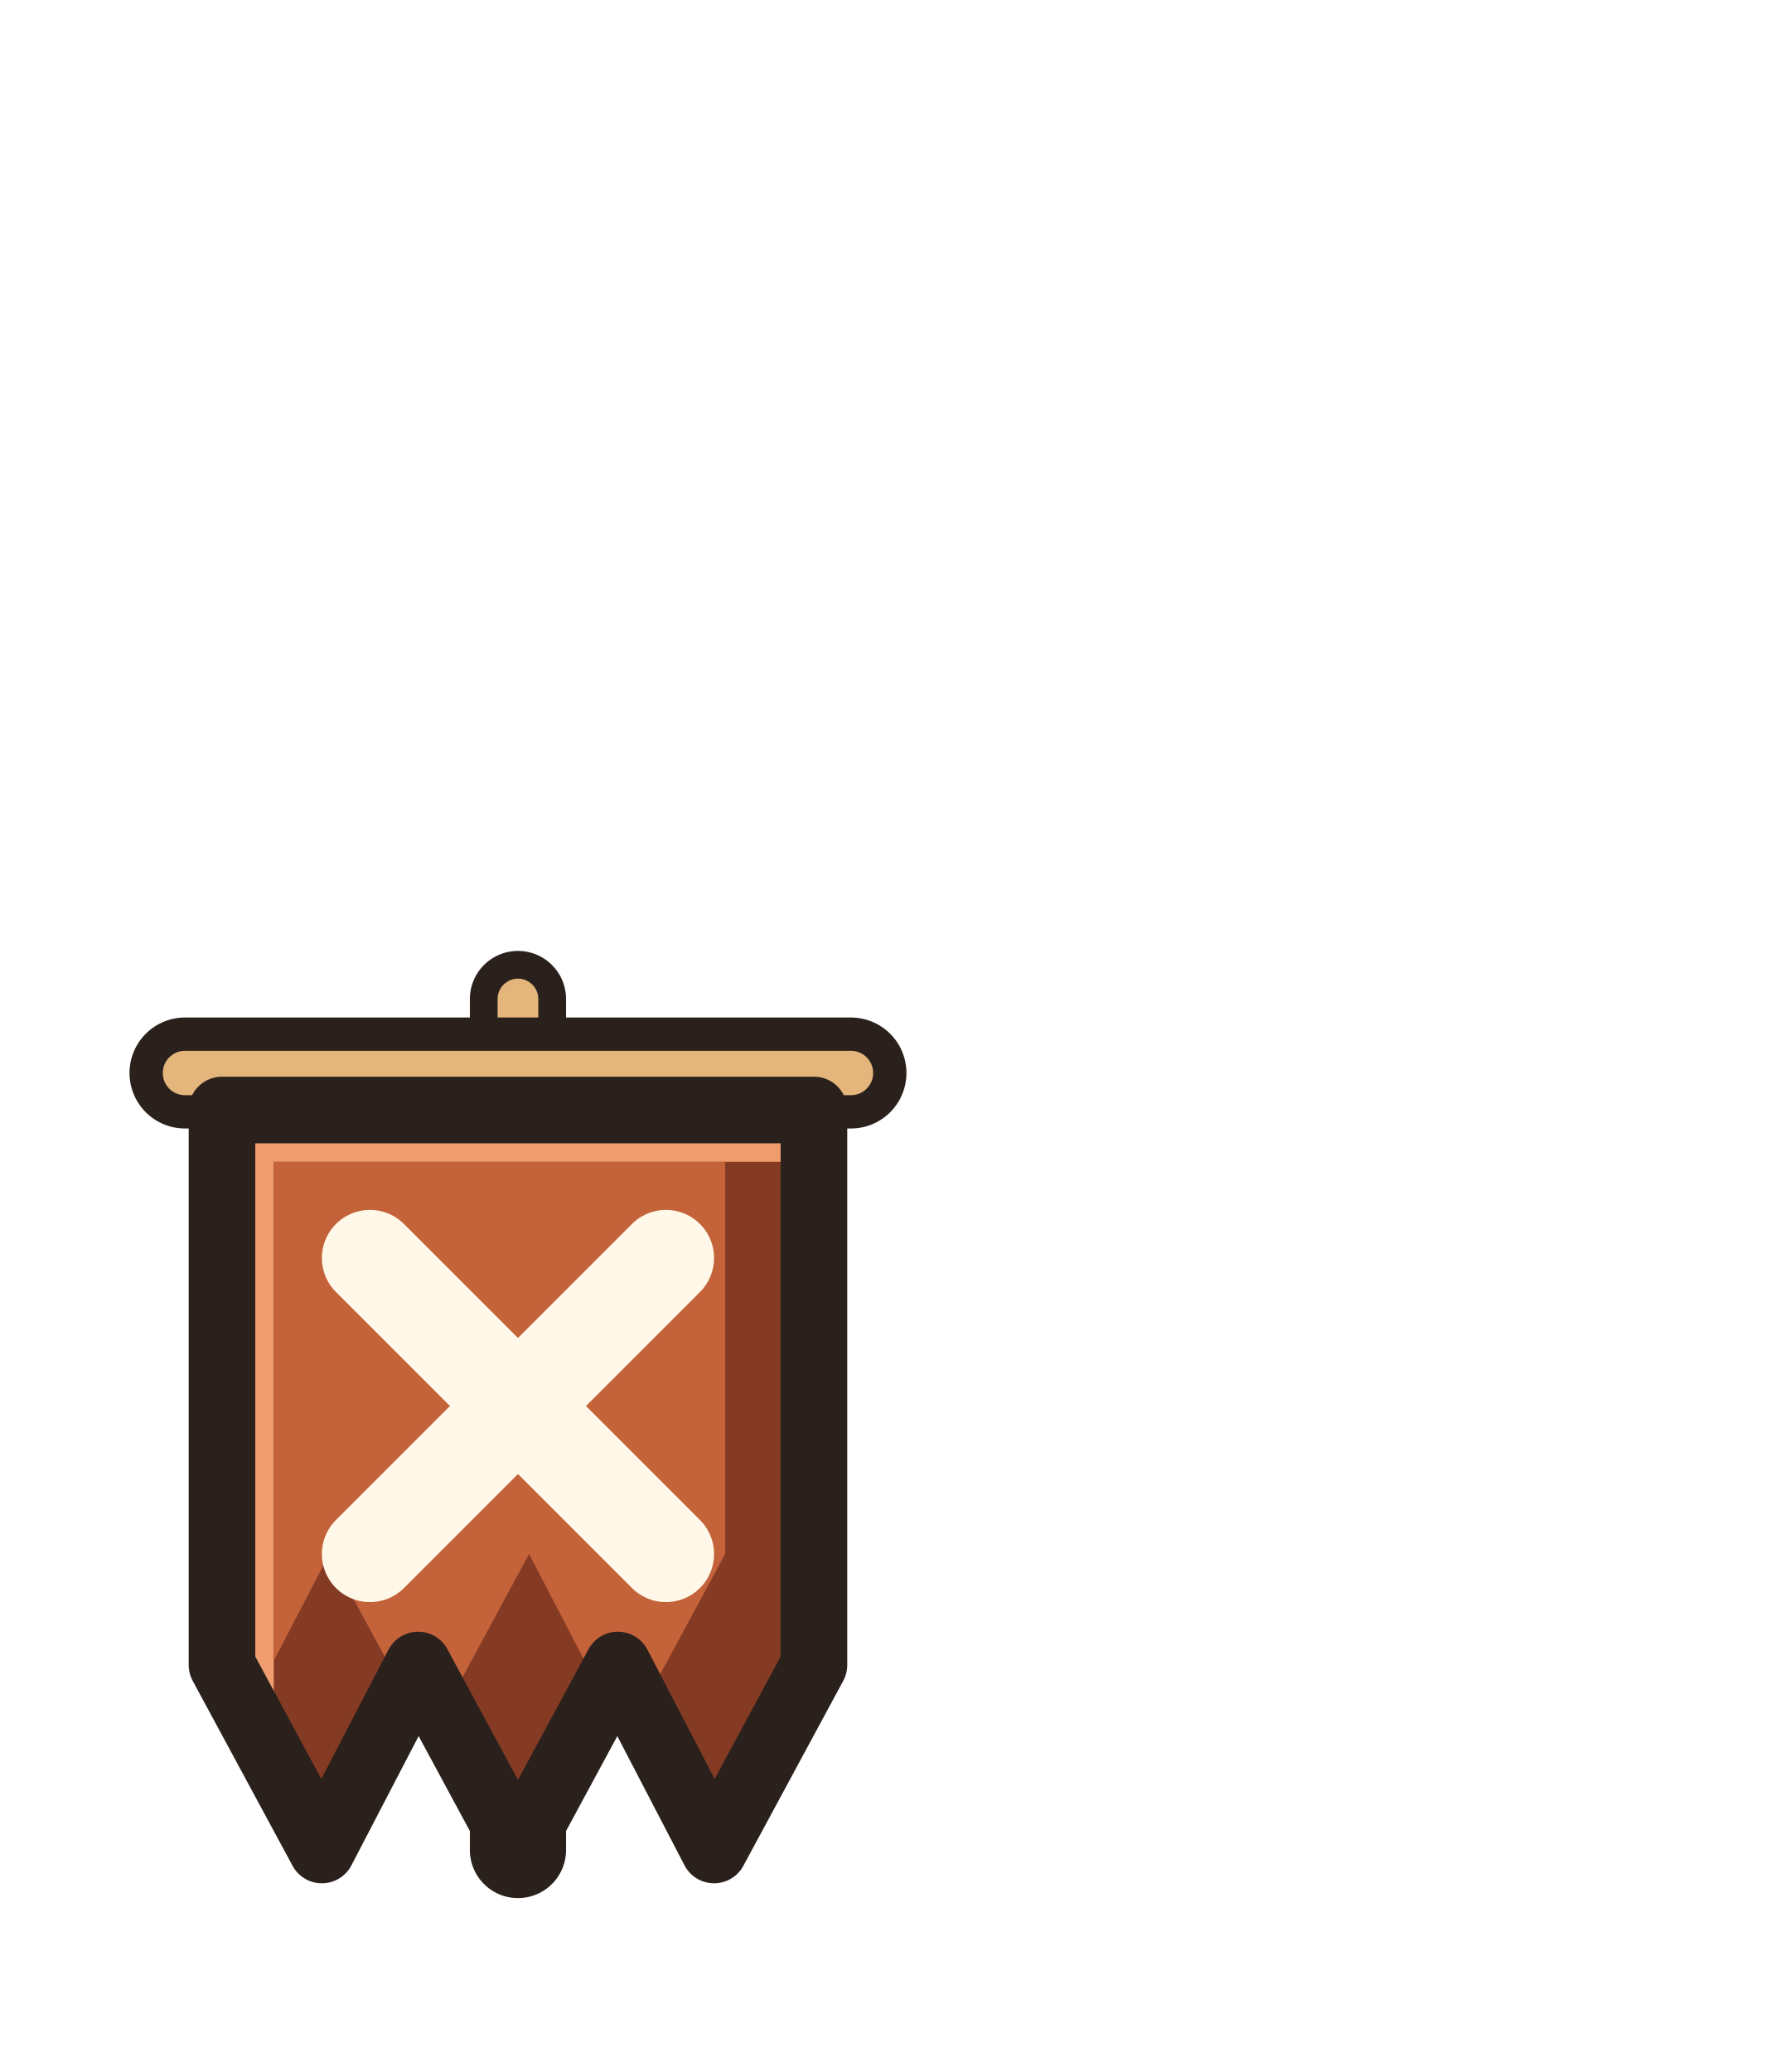
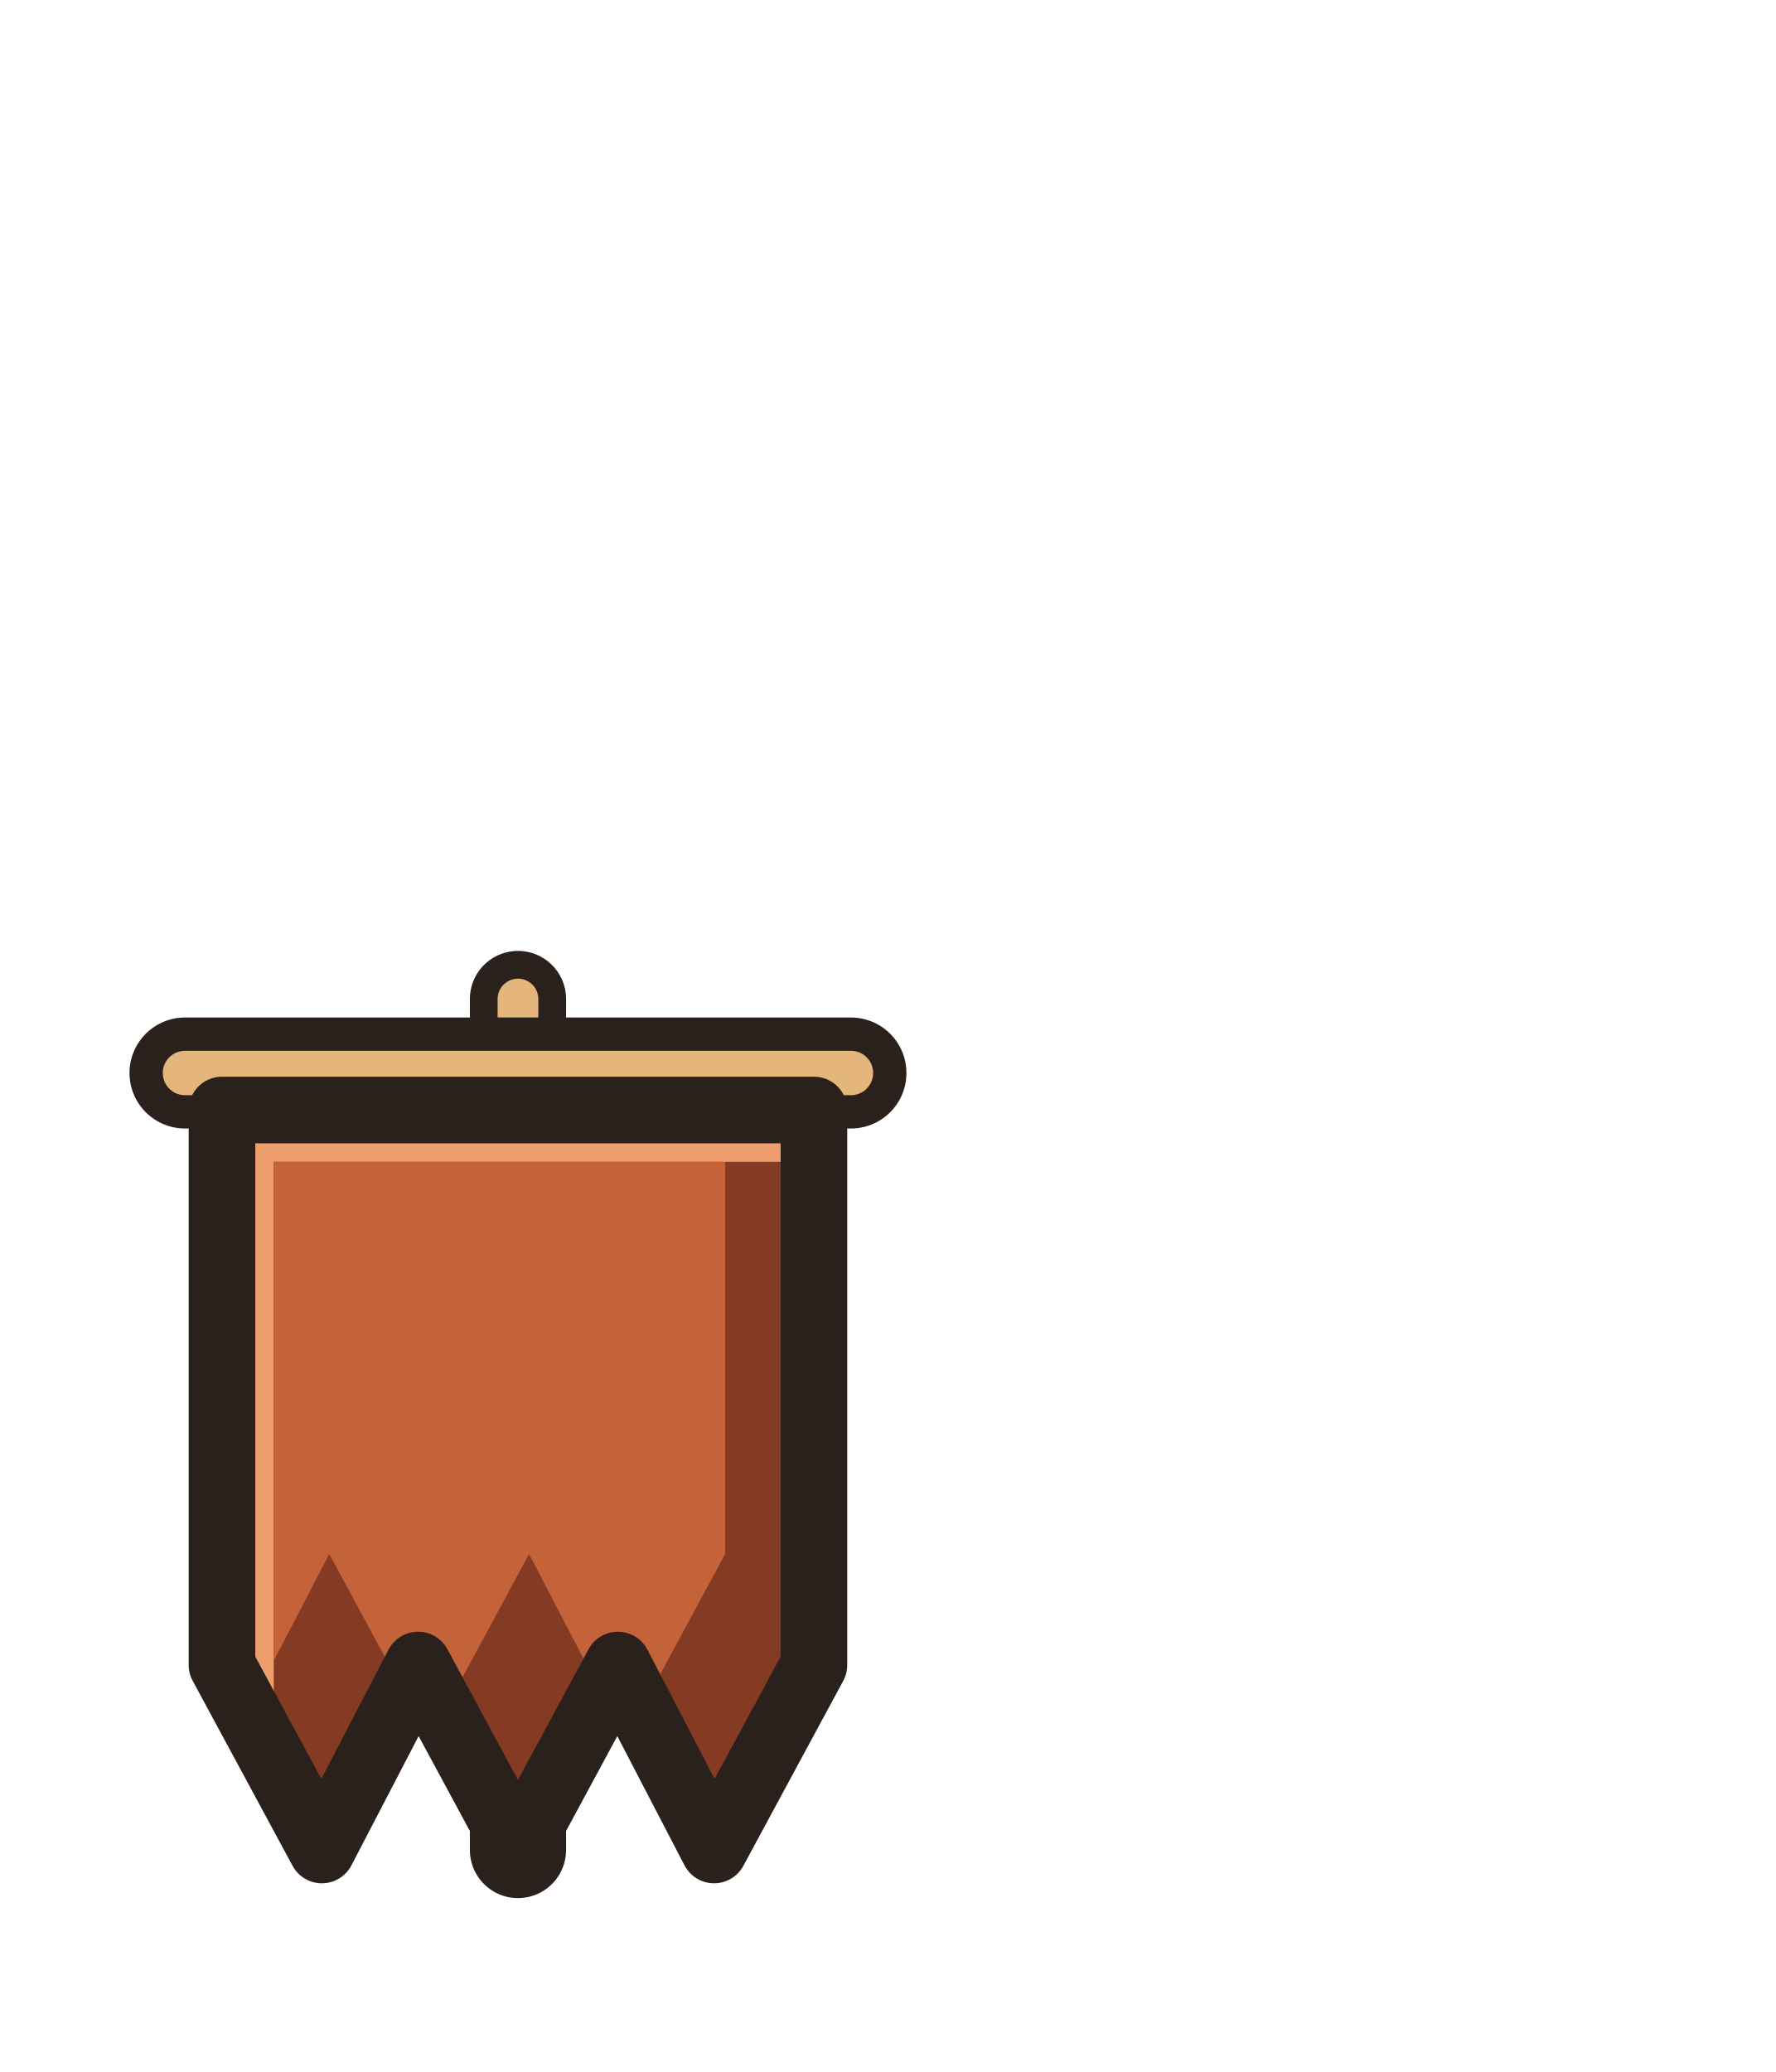
<svg xmlns="http://www.w3.org/2000/svg" width="48" height="56" viewBox="-14 -50 48 56" role="img" aria-label="Enemy banner">
  <path d="M0 0L0 -23" fill="none" stroke="#2B211C" stroke-width="2.6" stroke-linecap="round" stroke-linejoin="round" />
  <path d="M0 0L0 -23" fill="none" stroke="#E4B67C" stroke-width="1.1" stroke-linecap="round" stroke-linejoin="round" />
  <path d="M-9 -21L9 -21" fill="none" stroke="#2B211C" stroke-width="3" stroke-linecap="round" stroke-linejoin="round" />
  <path d="M-9 -21L9 -21" fill="none" stroke="#E4B67C" stroke-width="1.2" stroke-linecap="round" stroke-linejoin="round" />
  <defs>
    <path id="b_0" d="M-8 -20H8V-5L5.3 0L2.7 -5L0 0L-2.7 -5L-5.3 0L-8 -5Z" />
    <clipPath id="b_1">
      <use href="#b_0" />
    </clipPath>
    <clipPath id="b_2">
      <use href="#b_0" transform="translate(1.4 1.4)" />
    </clipPath>
  </defs>
  <g clip-path="url(#b_1)">
    <use href="#b_0" fill="#EF9C6E" />
    <use href="#b_0" fill="#843A23" transform="translate(1.4 1.4)" />
    <g clip-path="url(#b_2)">
      <use href="#b_0" fill="#C4623A" transform="translate(-2.4 -3)" />
    </g>
  </g>
  <use href="#b_0" fill="none" stroke="#2B211C" stroke-width="1.8" stroke-linejoin="round" />
-   <path d="M-4 -16l8 8M4 -16l-8 8" stroke="#FFF8E8" stroke-width="2.6" stroke-linecap="round" />
</svg>
